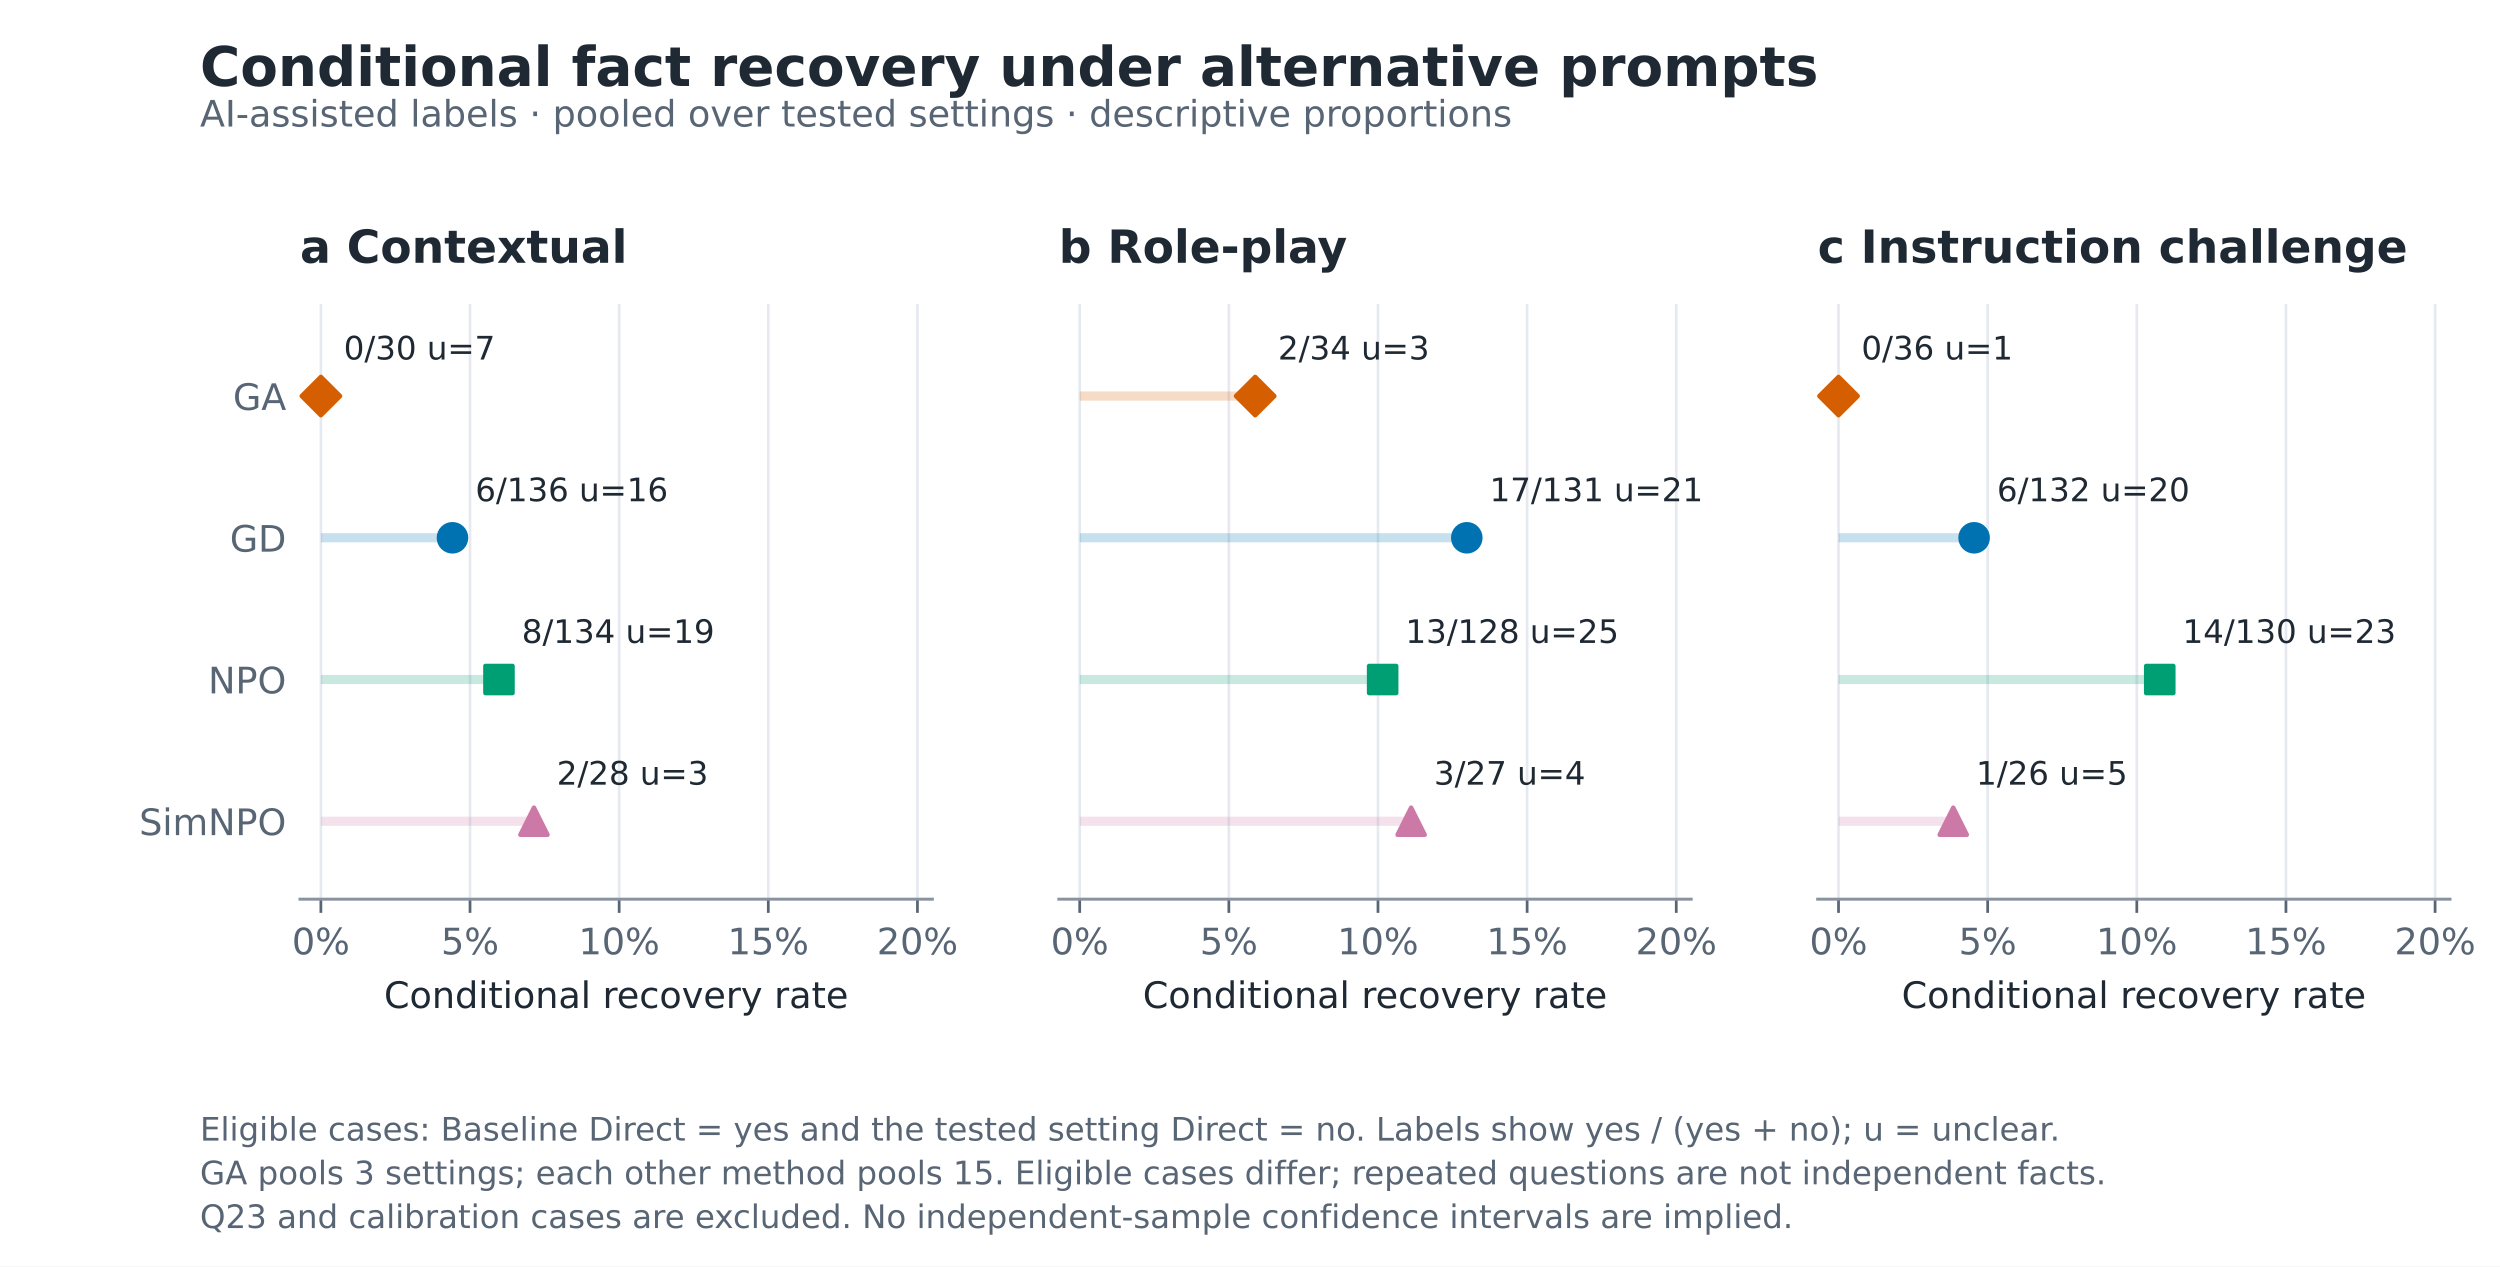
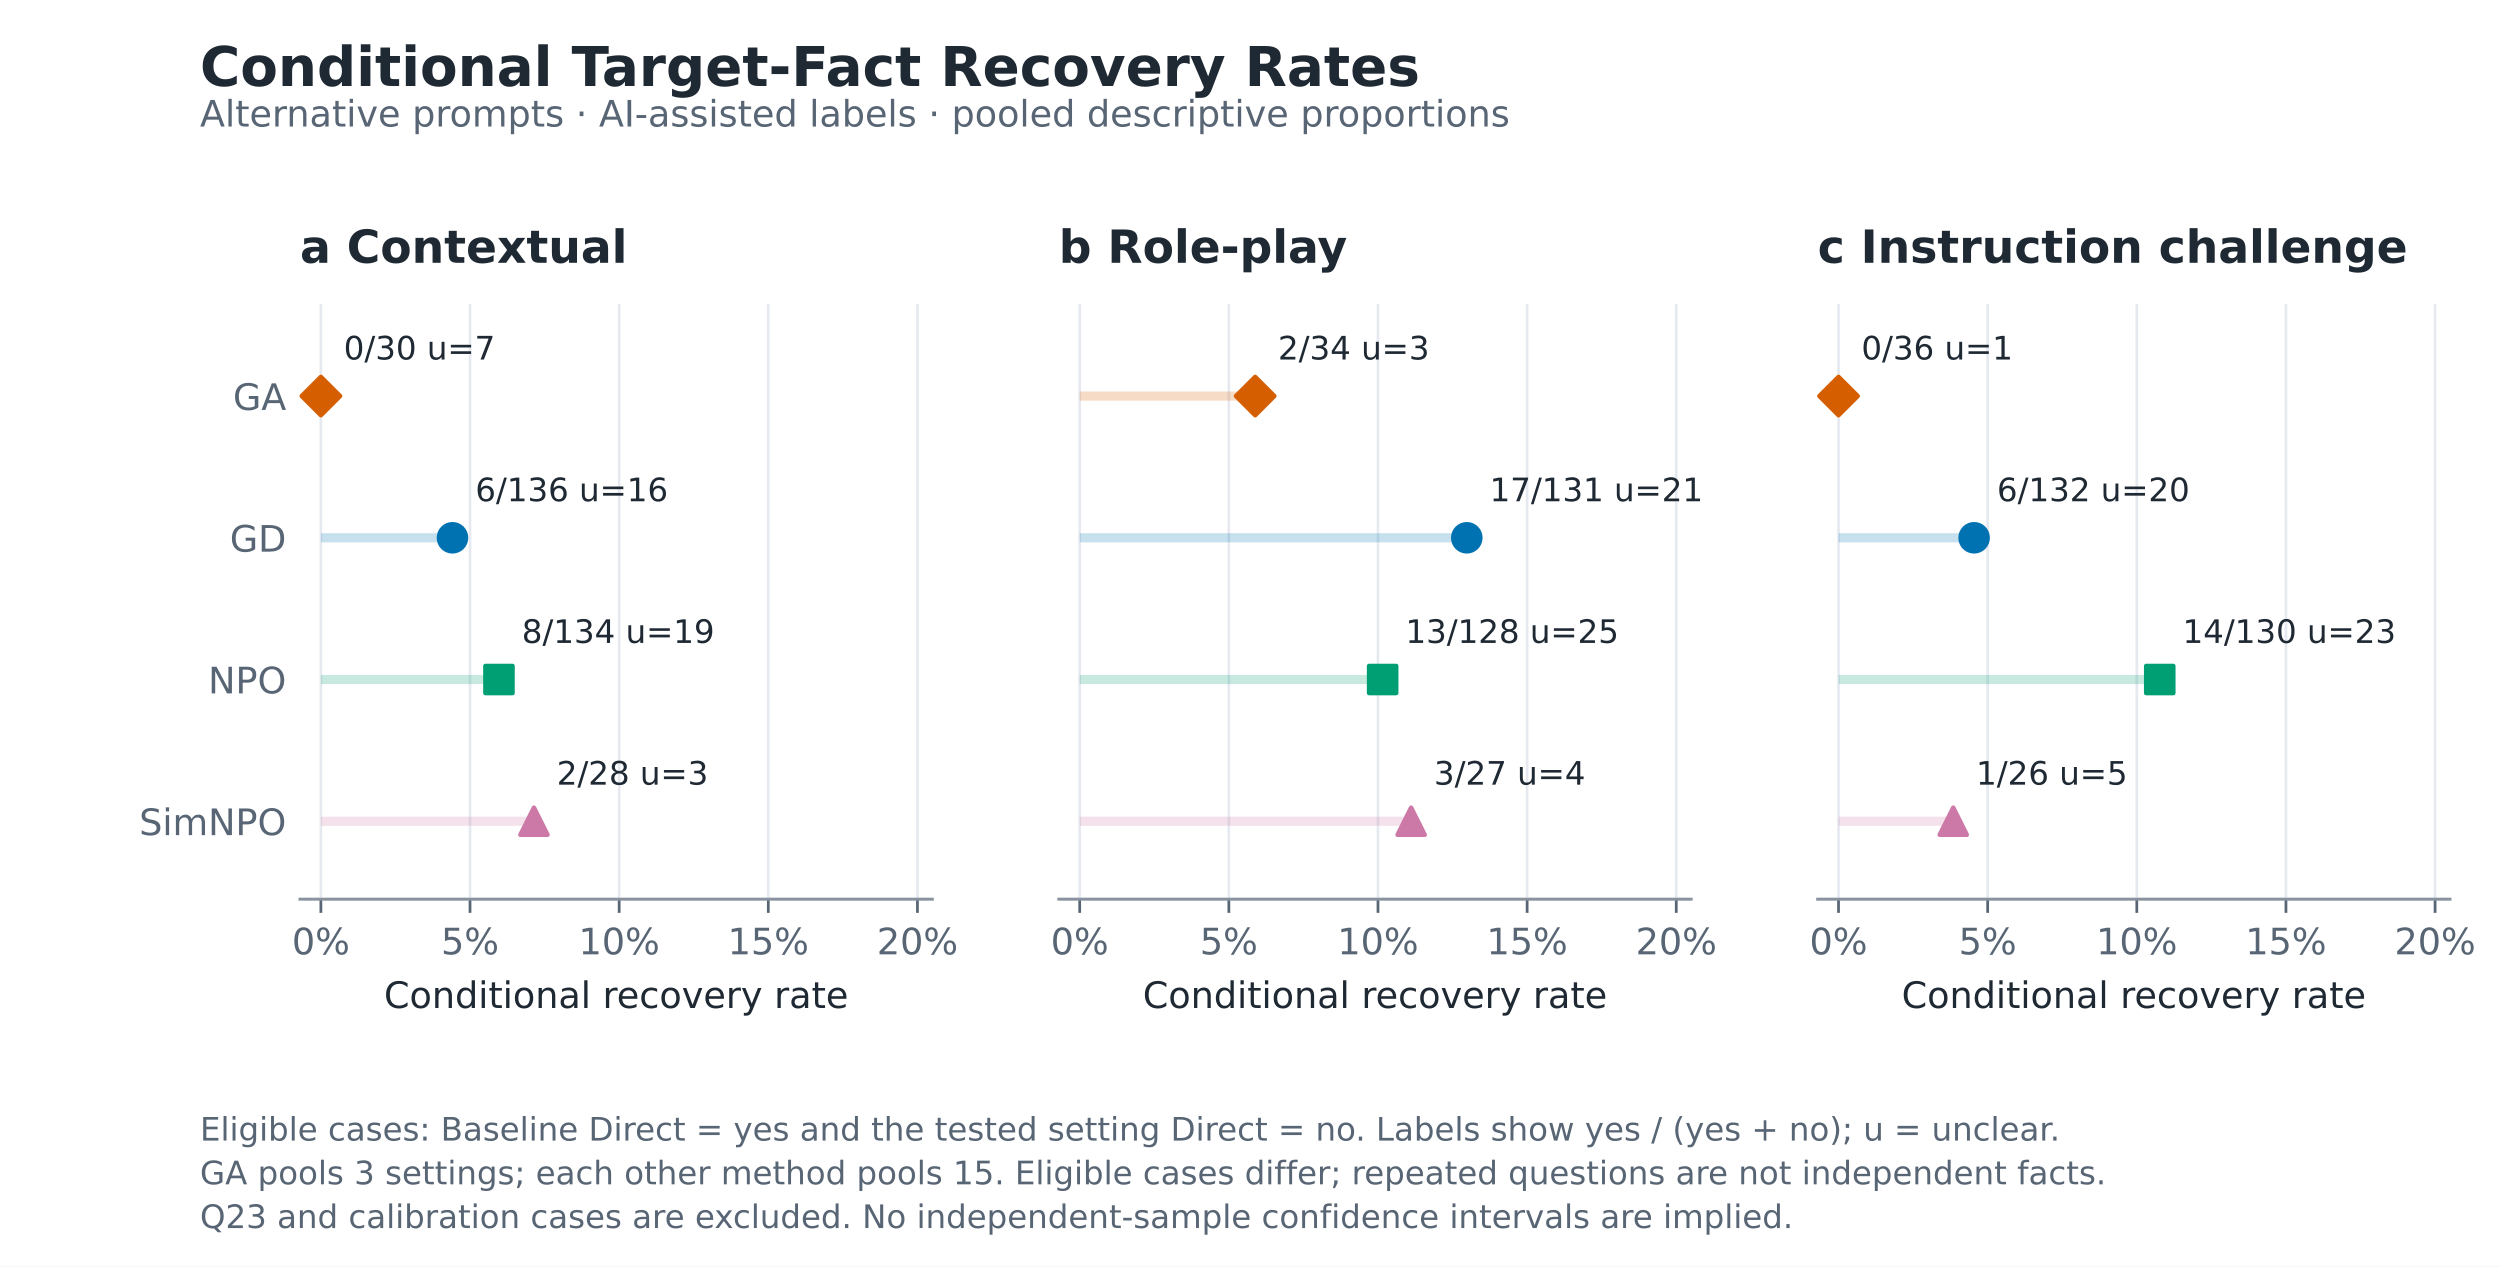
<svg xmlns="http://www.w3.org/2000/svg" xmlns:xlink="http://www.w3.org/1999/xlink" width="547.2pt" height="277.2pt" viewBox="0 0 547.2 277.2" version="1.1">
  <defs>
    <style type="text/css">*{stroke-linejoin: round; stroke-linecap: butt}</style>
  </defs>
  <g id="figure_1">
    <g id="patch_1">
      <path d="M 0 277.2  L 547.2 277.2  L 547.2 0  L 0 0  z " style="fill: #ffffff" />
    </g>
    <g id="axes_1">
      <g id="patch_2">
        <path d="M 65.664 196.812  L 204.073 196.812  L 204.073 66.528  L 65.664 66.528  z " style="fill: #ffffff" />
      </g>
      <g id="matplotlib.axis_1">
        <g id="xtick_1">
          <g id="line2d_1">
            <path d="M 70.234 196.812  L 70.234 66.528  " clip-path="url(#pe4323ef2e1)" style="fill: none; stroke: #e6eaf0; stroke-width: 0.6; stroke-linecap: square" />
          </g>
          <g id="line2d_2">
            <defs>
              <path id="mef7b6c3404" d="M 0 0  L 0 3  " style="stroke: #586574; stroke-width: 0.6" />
            </defs>
            <g>
              <use xlink:href="#mef7b6c3404" x="70.234" y="196.812" style="fill: #586574; stroke: #586574; stroke-width: 0.6" />
            </g>
          </g>
          <g id="text_1">
            <text style="font-size: 8px; font-family: 'DejaVu Sans'; text-anchor: middle; fill: #586574" x="70.234" y="208.891" transform="rotate(-0 70.23412 208.8907)">0%</text>
          </g>
        </g>
        <g id="xtick_2">
          <g id="line2d_3">
            <path d="M 102.878 196.812  L 102.878 66.528  " clip-path="url(#pe4323ef2e1)" style="fill: none; stroke: #e6eaf0; stroke-width: 0.6; stroke-linecap: square" />
          </g>
          <g id="line2d_4">
            <g>
              <use xlink:href="#mef7b6c3404" x="102.878" y="196.812" style="fill: #586574; stroke: #586574; stroke-width: 0.6" />
            </g>
          </g>
          <g id="text_2">
            <text style="font-size: 8px; font-family: 'DejaVu Sans'; text-anchor: middle; fill: #586574" x="102.878" y="208.891" transform="rotate(-0 102.8779 208.8907)">5%</text>
          </g>
        </g>
        <g id="xtick_3">
          <g id="line2d_5">
            <path d="M 135.522 196.812  L 135.522 66.528  " clip-path="url(#pe4323ef2e1)" style="fill: none; stroke: #e6eaf0; stroke-width: 0.6; stroke-linecap: square" />
          </g>
          <g id="line2d_6">
            <g>
              <use xlink:href="#mef7b6c3404" x="135.522" y="196.812" style="fill: #586574; stroke: #586574; stroke-width: 0.6" />
            </g>
          </g>
          <g id="text_3">
            <text style="font-size: 8px; font-family: 'DejaVu Sans'; text-anchor: middle; fill: #586574" x="135.522" y="208.891" transform="rotate(-0 135.5216 208.8907)">10%</text>
          </g>
        </g>
        <g id="xtick_4">
          <g id="line2d_7">
            <path d="M 168.165 196.812  L 168.165 66.528  " clip-path="url(#pe4323ef2e1)" style="fill: none; stroke: #e6eaf0; stroke-width: 0.6; stroke-linecap: square" />
          </g>
          <g id="line2d_8">
            <g>
              <use xlink:href="#mef7b6c3404" x="168.165" y="196.812" style="fill: #586574; stroke: #586574; stroke-width: 0.6" />
            </g>
          </g>
          <g id="text_4">
            <text style="font-size: 8px; font-family: 'DejaVu Sans'; text-anchor: middle; fill: #586574" x="168.165" y="208.891" transform="rotate(-0 168.1653 208.8907)">15%</text>
          </g>
        </g>
        <g id="xtick_5">
          <g id="line2d_9">
            <path d="M 200.809 196.812  L 200.809 66.528  " clip-path="url(#pe4323ef2e1)" style="fill: none; stroke: #e6eaf0; stroke-width: 0.6; stroke-linecap: square" />
          </g>
          <g id="line2d_10">
            <g>
              <use xlink:href="#mef7b6c3404" x="200.809" y="196.812" style="fill: #586574; stroke: #586574; stroke-width: 0.6" />
            </g>
          </g>
          <g id="text_5">
            <text style="font-size: 8px; font-family: 'DejaVu Sans'; text-anchor: middle; fill: #586574" x="200.809" y="208.891" transform="rotate(-0 200.809 208.8907)">20%</text>
          </g>
        </g>
        <g id="text_6">
          <text style="font-size: 8px; font-family: 'DejaVu Sans'; text-anchor: middle; fill: #1f2933" x="134.869" y="220.633" transform="rotate(-0 134.8687 220.6333)">Conditional recovery rate</text>
        </g>
      </g>
      <g id="matplotlib.axis_2">
        <g id="ytick_1">
          <g id="line2d_11" />
          <g id="text_7">
            <text style="font-size: 8px; font-family: 'DejaVu Sans'; text-anchor: end; fill: #586574" x="62.664" y="89.73" transform="rotate(-0 62.664 89.73037)">GA</text>
          </g>
        </g>
        <g id="ytick_2">
          <g id="line2d_12" />
          <g id="text_8">
            <text style="font-size: 8px; font-family: 'DejaVu Sans'; text-anchor: end; fill: #586574" x="62.664" y="120.75" transform="rotate(-0 62.664 120.7504)">GD</text>
          </g>
        </g>
        <g id="ytick_3">
          <g id="line2d_13" />
          <g id="text_9">
            <text style="font-size: 8px; font-family: 'DejaVu Sans'; text-anchor: end; fill: #586574" x="62.664" y="151.77" transform="rotate(-0 62.664 151.7704)">NPO</text>
          </g>
        </g>
        <g id="ytick_4">
          <g id="line2d_14" />
          <g id="text_10">
            <text style="font-size: 8px; font-family: 'DejaVu Sans'; text-anchor: end; fill: #586574" x="62.664" y="182.79" transform="rotate(-0 62.664 182.7904)">SimNPO</text>
          </g>
        </g>
      </g>
      <g id="LineCollection_1">
        <path d="M 70.234 86.691  L 70.234 86.691  " clip-path="url(#pe4323ef2e1)" style="fill: none; stroke: #d55e00; stroke-opacity: 0.22; stroke-width: 2" />
      </g>
      <g id="LineCollection_2">
        <path d="M 70.234 117.711  L 99.037 117.711  " clip-path="url(#pe4323ef2e1)" style="fill: none; stroke: #0072b2; stroke-opacity: 0.22; stroke-width: 2" />
      </g>
      <g id="LineCollection_3">
        <path d="M 70.234 148.731  L 109.212 148.731  " clip-path="url(#pe4323ef2e1)" style="fill: none; stroke: #009e73; stroke-opacity: 0.22; stroke-width: 2" />
      </g>
      <g id="LineCollection_4">
        <path d="M 70.234 179.751  L 116.868 179.751  " clip-path="url(#pe4323ef2e1)" style="fill: none; stroke: #cc79a7; stroke-opacity: 0.22; stroke-width: 2" />
      </g>
      <g id="patch_3">
        <path d="M 65.664 196.812  L 204.073 196.812  " style="fill: none; stroke: #89939f; stroke-width: 0.65; stroke-linejoin: miter; stroke-linecap: square" />
      </g>
      <g id="text_11">
        <text style="font-size: 7.1px; font-family: 'DejaVu Sans'; text-anchor: start; fill: #1f2933" x="75.234" y="78.691" transform="rotate(-0 75.23412 78.691)">0/30   u=7</text>
      </g>
      <g id="text_12">
        <text style="font-size: 7.1px; font-family: 'DejaVu Sans'; text-anchor: start; fill: #1f2933" x="104.037" y="109.711" transform="rotate(-0 104.0374 109.711)">6/136   u=16</text>
      </g>
      <g id="text_13">
        <text style="font-size: 7.1px; font-family: 'DejaVu Sans'; text-anchor: start; fill: #1f2933" x="114.212" y="140.731" transform="rotate(-0 114.2117 140.731)">8/134   u=19</text>
      </g>
      <g id="text_14">
        <text style="font-size: 7.1px; font-family: 'DejaVu Sans'; text-anchor: start; fill: #1f2933" x="121.868" y="171.751" transform="rotate(-0 121.868 171.751)">2/28   u=3</text>
      </g>
      <g id="text_15">
        <text style="font-weight: 700; font-size: 10px; font-family: 'DejaVu Sans'; text-anchor: start; fill: #1f2933" x="65.664" y="57.528" transform="rotate(-0 65.664 57.528)">a  Contextual</text>
      </g>
      <g id="PathCollection_1">
        <defs>
          <path id="m43a0c1c56f" d="M 0 4.183  L 4.183 0  L 0 -4.183  L -4.183 0  z " style="stroke: #d55e00" />
        </defs>
        <g>
          <use xlink:href="#m43a0c1c56f" x="70.234" y="86.691" style="fill: #d55e00; stroke: #d55e00" />
        </g>
      </g>
      <g id="PathCollection_2">
        <defs>
          <path id="m7cc5f423e3" d="M 0 2.958  C 0.784 2.958 1.537 2.646 2.092 2.092  C 2.646 1.537 2.958 0.784 2.958 0  C 2.958 -0.784 2.646 -1.537 2.092 -2.092  C 1.537 -2.646 0.784 -2.958 0 -2.958  C -0.784 -2.958 -1.537 -2.646 -2.092 -2.092  C -2.646 -1.537 -2.958 -0.784 -2.958 0  C -2.958 0.784 -2.646 1.537 -2.092 2.092  C -1.537 2.646 -0.784 2.958 0 2.958  z " style="stroke: #0072b2" />
        </defs>
        <g>
          <use xlink:href="#m7cc5f423e3" x="99.037" y="117.711" style="fill: #0072b2; stroke: #0072b2" />
        </g>
      </g>
      <g id="PathCollection_3">
        <defs>
          <path id="m546a9a1e6c" d="M -2.958 2.958  L 2.958 2.958  L 2.958 -2.958  L -2.958 -2.958  z " style="stroke: #009e73" />
        </defs>
        <g>
          <use xlink:href="#m546a9a1e6c" x="109.212" y="148.731" style="fill: #009e73; stroke: #009e73" />
        </g>
      </g>
      <g id="PathCollection_4">
        <defs>
          <path id="m5d68a378ea" d="M 0 -2.958  L -2.958 2.958  L 2.958 2.958  z " style="stroke: #cc79a7" />
        </defs>
        <g>
          <use xlink:href="#m5d68a378ea" x="116.868" y="179.751" style="fill: #cc79a7; stroke: #cc79a7" />
        </g>
      </g>
    </g>
    <g id="axes_2">
      <g id="patch_4">
        <path d="M 231.755 196.812  L 370.165 196.812  L 370.165 66.528  L 231.755 66.528  z " style="fill: #ffffff" />
      </g>
      <g id="matplotlib.axis_3">
        <g id="xtick_6">
          <g id="line2d_15">
            <path d="M 236.325 196.812  L 236.325 66.528  " clip-path="url(#pa2cd938c47)" style="fill: none; stroke: #e6eaf0; stroke-width: 0.6; stroke-linecap: square" />
          </g>
          <g id="line2d_16">
            <g>
              <use xlink:href="#mef7b6c3404" x="236.325" y="196.812" style="fill: #586574; stroke: #586574; stroke-width: 0.6" />
            </g>
          </g>
          <g id="text_16">
            <text style="font-size: 8px; font-family: 'DejaVu Sans'; text-anchor: middle; fill: #586574" x="236.325" y="208.891" transform="rotate(-0 236.3254 208.8907)">0%</text>
          </g>
        </g>
        <g id="xtick_7">
          <g id="line2d_17">
            <path d="M 268.969 196.812  L 268.969 66.528  " clip-path="url(#pa2cd938c47)" style="fill: none; stroke: #e6eaf0; stroke-width: 0.6; stroke-linecap: square" />
          </g>
          <g id="line2d_18">
            <g>
              <use xlink:href="#mef7b6c3404" x="268.969" y="196.812" style="fill: #586574; stroke: #586574; stroke-width: 0.6" />
            </g>
          </g>
          <g id="text_17">
            <text style="font-size: 8px; font-family: 'DejaVu Sans'; text-anchor: middle; fill: #586574" x="268.969" y="208.891" transform="rotate(-0 268.9691 208.8907)">5%</text>
          </g>
        </g>
        <g id="xtick_8">
          <g id="line2d_19">
            <path d="M 301.613 196.812  L 301.613 66.528  " clip-path="url(#pa2cd938c47)" style="fill: none; stroke: #e6eaf0; stroke-width: 0.6; stroke-linecap: square" />
          </g>
          <g id="line2d_20">
            <g>
              <use xlink:href="#mef7b6c3404" x="301.613" y="196.812" style="fill: #586574; stroke: #586574; stroke-width: 0.6" />
            </g>
          </g>
          <g id="text_18">
            <text style="font-size: 8px; font-family: 'DejaVu Sans'; text-anchor: middle; fill: #586574" x="301.613" y="208.891" transform="rotate(-0 301.6129 208.8907)">10%</text>
          </g>
        </g>
        <g id="xtick_9">
          <g id="line2d_21">
            <path d="M 334.257 196.812  L 334.257 66.528  " clip-path="url(#pa2cd938c47)" style="fill: none; stroke: #e6eaf0; stroke-width: 0.6; stroke-linecap: square" />
          </g>
          <g id="line2d_22">
            <g>
              <use xlink:href="#mef7b6c3404" x="334.257" y="196.812" style="fill: #586574; stroke: #586574; stroke-width: 0.6" />
            </g>
          </g>
          <g id="text_19">
            <text style="font-size: 8px; font-family: 'DejaVu Sans'; text-anchor: middle; fill: #586574" x="334.257" y="208.891" transform="rotate(-0 334.2566 208.8907)">15%</text>
          </g>
        </g>
        <g id="xtick_10">
          <g id="line2d_23">
            <path d="M 366.9 196.812  L 366.9 66.528  " clip-path="url(#pa2cd938c47)" style="fill: none; stroke: #e6eaf0; stroke-width: 0.6; stroke-linecap: square" />
          </g>
          <g id="line2d_24">
            <g>
              <use xlink:href="#mef7b6c3404" x="366.9" y="196.812" style="fill: #586574; stroke: #586574; stroke-width: 0.6" />
            </g>
          </g>
          <g id="text_20">
            <text style="font-size: 8px; font-family: 'DejaVu Sans'; text-anchor: middle; fill: #586574" x="366.9" y="208.891" transform="rotate(-0 366.9003 208.8907)">20%</text>
          </g>
        </g>
        <g id="text_21">
          <text style="font-size: 8px; font-family: 'DejaVu Sans'; text-anchor: middle; fill: #1f2933" x="300.96" y="220.633" transform="rotate(-0 300.96 220.6333)">Conditional recovery rate</text>
        </g>
      </g>
      <g id="matplotlib.axis_4">
        <g id="ytick_5">
          <g id="line2d_25" />
        </g>
        <g id="ytick_6">
          <g id="line2d_26" />
        </g>
        <g id="ytick_7">
          <g id="line2d_27" />
        </g>
        <g id="ytick_8">
          <g id="line2d_28" />
        </g>
      </g>
      <g id="LineCollection_5">
        <path d="M 236.325 86.691  L 274.73 86.691  " clip-path="url(#pa2cd938c47)" style="fill: none; stroke: #d55e00; stroke-opacity: 0.22; stroke-width: 2" />
      </g>
      <g id="LineCollection_6">
        <path d="M 236.325 117.711  L 321.05 117.711  " clip-path="url(#pa2cd938c47)" style="fill: none; stroke: #0072b2; stroke-opacity: 0.22; stroke-width: 2" />
      </g>
      <g id="LineCollection_7">
        <path d="M 236.325 148.731  L 302.633 148.731  " clip-path="url(#pa2cd938c47)" style="fill: none; stroke: #009e73; stroke-opacity: 0.22; stroke-width: 2" />
      </g>
      <g id="LineCollection_8">
        <path d="M 236.325 179.751  L 308.867 179.751  " clip-path="url(#pa2cd938c47)" style="fill: none; stroke: #cc79a7; stroke-opacity: 0.22; stroke-width: 2" />
      </g>
      <g id="patch_5">
        <path d="M 231.755 196.812  L 370.165 196.812  " style="fill: none; stroke: #89939f; stroke-width: 0.65; stroke-linejoin: miter; stroke-linecap: square" />
      </g>
      <g id="text_22">
        <text style="font-size: 7.1px; font-family: 'DejaVu Sans'; text-anchor: start; fill: #1f2933" x="279.73" y="78.691" transform="rotate(-0 279.7298 78.691)">2/34   u=3</text>
      </g>
      <g id="text_23">
        <text style="font-size: 7.1px; font-family: 'DejaVu Sans'; text-anchor: start; fill: #1f2933" x="326.05" y="109.711" transform="rotate(-0 326.0496 109.711)">17/131   u=21</text>
      </g>
      <g id="text_24">
        <text style="font-size: 7.1px; font-family: 'DejaVu Sans'; text-anchor: start; fill: #1f2933" x="307.633" y="140.731" transform="rotate(-0 307.633 140.731)">13/128   u=25</text>
      </g>
      <g id="text_25">
        <text style="font-size: 7.1px; font-family: 'DejaVu Sans'; text-anchor: start; fill: #1f2933" x="313.867" y="171.751" transform="rotate(-0 313.867 171.751)">3/27   u=4</text>
      </g>
      <g id="text_26">
        <text style="font-weight: 700; font-size: 10px; font-family: 'DejaVu Sans'; text-anchor: start; fill: #1f2933" x="231.755" y="57.528" transform="rotate(-0 231.7553 57.528)">b  Role-play</text>
      </g>
      <g id="PathCollection_5">
        <g>
          <use xlink:href="#m43a0c1c56f" x="274.73" y="86.691" style="fill: #d55e00; stroke: #d55e00" />
        </g>
      </g>
      <g id="PathCollection_6">
        <g>
          <use xlink:href="#m7cc5f423e3" x="321.05" y="117.711" style="fill: #0072b2; stroke: #0072b2" />
        </g>
      </g>
      <g id="PathCollection_7">
        <g>
          <use xlink:href="#m546a9a1e6c" x="302.633" y="148.731" style="fill: #009e73; stroke: #009e73" />
        </g>
      </g>
      <g id="PathCollection_8">
        <g>
          <use xlink:href="#m5d68a378ea" x="308.867" y="179.751" style="fill: #cc79a7; stroke: #cc79a7" />
        </g>
      </g>
    </g>
    <g id="axes_3">
      <g id="patch_6">
        <path d="M 397.847 196.812  L 536.256 196.812  L 536.256 66.528  L 397.847 66.528  z " style="fill: #ffffff" />
      </g>
      <g id="matplotlib.axis_5">
        <g id="xtick_11">
          <g id="line2d_29">
            <path d="M 402.417 196.812  L 402.417 66.528  " clip-path="url(#p4b6f699945)" style="fill: none; stroke: #e6eaf0; stroke-width: 0.6; stroke-linecap: square" />
          </g>
          <g id="line2d_30">
            <g>
              <use xlink:href="#mef7b6c3404" x="402.417" y="196.812" style="fill: #586574; stroke: #586574; stroke-width: 0.6" />
            </g>
          </g>
          <g id="text_27">
            <text style="font-size: 8px; font-family: 'DejaVu Sans'; text-anchor: middle; fill: #586574" x="402.417" y="208.891" transform="rotate(-0 402.4167 208.8907)">0%</text>
          </g>
        </g>
        <g id="xtick_12">
          <g id="line2d_31">
            <path d="M 435.06 196.812  L 435.06 66.528  " clip-path="url(#p4b6f699945)" style="fill: none; stroke: #e6eaf0; stroke-width: 0.6; stroke-linecap: square" />
          </g>
          <g id="line2d_32">
            <g>
              <use xlink:href="#mef7b6c3404" x="435.06" y="196.812" style="fill: #586574; stroke: #586574; stroke-width: 0.6" />
            </g>
          </g>
          <g id="text_28">
            <text style="font-size: 8px; font-family: 'DejaVu Sans'; text-anchor: middle; fill: #586574" x="435.06" y="208.891" transform="rotate(-0 435.0604 208.8907)">5%</text>
          </g>
        </g>
        <g id="xtick_13">
          <g id="line2d_33">
            <path d="M 467.704 196.812  L 467.704 66.528  " clip-path="url(#p4b6f699945)" style="fill: none; stroke: #e6eaf0; stroke-width: 0.6; stroke-linecap: square" />
          </g>
          <g id="line2d_34">
            <g>
              <use xlink:href="#mef7b6c3404" x="467.704" y="196.812" style="fill: #586574; stroke: #586574; stroke-width: 0.6" />
            </g>
          </g>
          <g id="text_29">
            <text style="font-size: 8px; font-family: 'DejaVu Sans'; text-anchor: middle; fill: #586574" x="467.704" y="208.891" transform="rotate(-0 467.7042 208.8907)">10%</text>
          </g>
        </g>
        <g id="xtick_14">
          <g id="line2d_35">
            <path d="M 500.348 196.812  L 500.348 66.528  " clip-path="url(#p4b6f699945)" style="fill: none; stroke: #e6eaf0; stroke-width: 0.6; stroke-linecap: square" />
          </g>
          <g id="line2d_36">
            <g>
              <use xlink:href="#mef7b6c3404" x="500.348" y="196.812" style="fill: #586574; stroke: #586574; stroke-width: 0.6" />
            </g>
          </g>
          <g id="text_30">
            <text style="font-size: 8px; font-family: 'DejaVu Sans'; text-anchor: middle; fill: #586574" x="500.348" y="208.891" transform="rotate(-0 500.3479 208.8907)">15%</text>
          </g>
        </g>
        <g id="xtick_15">
          <g id="line2d_37">
            <path d="M 532.992 196.812  L 532.992 66.528  " clip-path="url(#p4b6f699945)" style="fill: none; stroke: #e6eaf0; stroke-width: 0.6; stroke-linecap: square" />
          </g>
          <g id="line2d_38">
            <g>
              <use xlink:href="#mef7b6c3404" x="532.992" y="196.812" style="fill: #586574; stroke: #586574; stroke-width: 0.6" />
            </g>
          </g>
          <g id="text_31">
            <text style="font-size: 8px; font-family: 'DejaVu Sans'; text-anchor: middle; fill: #586574" x="532.992" y="208.891" transform="rotate(-0 532.9916 208.8907)">20%</text>
          </g>
        </g>
        <g id="text_32">
          <text style="font-size: 8px; font-family: 'DejaVu Sans'; text-anchor: middle; fill: #1f2933" x="467.051" y="220.633" transform="rotate(-0 467.0513 220.6333)">Conditional recovery rate</text>
        </g>
      </g>
      <g id="matplotlib.axis_6">
        <g id="ytick_9">
          <g id="line2d_39" />
        </g>
        <g id="ytick_10">
          <g id="line2d_40" />
        </g>
        <g id="ytick_11">
          <g id="line2d_41" />
        </g>
        <g id="ytick_12">
          <g id="line2d_42" />
        </g>
      </g>
      <g id="LineCollection_9">
        <path d="M 402.417 86.691  L 402.417 86.691  " clip-path="url(#p4b6f699945)" style="fill: none; stroke: #d55e00; stroke-opacity: 0.22; stroke-width: 2" />
      </g>
      <g id="LineCollection_10">
        <path d="M 402.417 117.711  L 432.093 117.711  " clip-path="url(#p4b6f699945)" style="fill: none; stroke: #0072b2; stroke-opacity: 0.22; stroke-width: 2" />
      </g>
      <g id="LineCollection_11">
        <path d="M 402.417 148.731  L 472.726 148.731  " clip-path="url(#p4b6f699945)" style="fill: none; stroke: #009e73; stroke-opacity: 0.22; stroke-width: 2" />
      </g>
      <g id="LineCollection_12">
        <path d="M 402.417 179.751  L 427.527 179.751  " clip-path="url(#p4b6f699945)" style="fill: none; stroke: #cc79a7; stroke-opacity: 0.22; stroke-width: 2" />
      </g>
      <g id="patch_7">
        <path d="M 397.847 196.812  L 536.256 196.812  " style="fill: none; stroke: #89939f; stroke-width: 0.65; stroke-linejoin: miter; stroke-linecap: square" />
      </g>
      <g id="text_33">
        <text style="font-size: 7.1px; font-family: 'DejaVu Sans'; text-anchor: start; fill: #1f2933" x="407.417" y="78.691" transform="rotate(-0 407.4167 78.691)">0/36   u=1</text>
      </g>
      <g id="text_34">
        <text style="font-size: 7.1px; font-family: 'DejaVu Sans'; text-anchor: start; fill: #1f2933" x="437.093" y="109.711" transform="rotate(-0 437.0928 109.711)">6/132   u=20</text>
      </g>
      <g id="text_35">
        <text style="font-size: 7.1px; font-family: 'DejaVu Sans'; text-anchor: start; fill: #1f2933" x="477.726" y="140.731" transform="rotate(-0 477.7263 140.731)">14/130   u=23</text>
      </g>
      <g id="text_36">
        <text style="font-size: 7.1px; font-family: 'DejaVu Sans'; text-anchor: start; fill: #1f2933" x="432.527" y="171.751" transform="rotate(-0 432.5273 171.751)">1/26   u=5</text>
      </g>
      <g id="text_37">
        <text style="font-weight: 700; font-size: 10px; font-family: 'DejaVu Sans'; text-anchor: start; fill: #1f2933" x="397.847" y="57.528" transform="rotate(-0 397.8466 57.528)">c  Instruction challenge</text>
      </g>
      <g id="PathCollection_9">
        <g>
          <use xlink:href="#m43a0c1c56f" x="402.417" y="86.691" style="fill: #d55e00; stroke: #d55e00" />
        </g>
      </g>
      <g id="PathCollection_10">
        <g>
          <use xlink:href="#m7cc5f423e3" x="432.093" y="117.711" style="fill: #0072b2; stroke: #0072b2" />
        </g>
      </g>
      <g id="PathCollection_11">
        <g>
          <use xlink:href="#m546a9a1e6c" x="472.726" y="148.731" style="fill: #009e73; stroke: #009e73" />
        </g>
      </g>
      <g id="PathCollection_12">
        <g>
          <use xlink:href="#m5d68a378ea" x="427.527" y="179.751" style="fill: #cc79a7; stroke: #cc79a7" />
        </g>
      </g>
    </g>
    <g id="text_38">
-       <text style="font-weight: 700; font-size: 12px; font-family: 'DejaVu Sans'; text-anchor: start; fill: #1f2933" x="43.776" y="18.82" transform="rotate(-0 43.776 18.82013)">Conditional fact recovery under alternative prompts</text>
+       <text style="font-weight: 700; font-size: 12px; font-family: 'DejaVu Sans'; text-anchor: start; fill: #1f2933" x="43.776" y="18.82" transform="rotate(-0 43.776 18.82013)">Conditional Target-Fact Recovery Rates</text>
    </g>
    <g id="text_39">
-       <text style="font-size: 8px; font-family: 'DejaVu Sans'; text-anchor: start; fill: #586574" x="43.776" y="27.7" transform="rotate(-0 43.776 27.70035)">AI-assisted labels · pooled over tested settings · descriptive proportions</text>
+       <text style="font-size: 8px; font-family: 'DejaVu Sans'; text-anchor: start; fill: #586574" x="43.776" y="27.7" transform="rotate(-0 43.776 27.70035)">Alternative prompts · AI-assisted labels · pooled descriptive proportions</text>
    </g>
    <g id="text_40">
      <text style="font-size: 7.1px; font-family: 'DejaVu Sans'; fill: #586574" transform="translate(43.776 249.6556)">Eligible cases: Baseline Direct = yes and the tested setting Direct = no. Labels show yes / (yes + no); u = unclear.</text>
      <text style="font-size: 7.1px; font-family: 'DejaVu Sans'; fill: #586574" transform="translate(43.776 259.2245)">GA pools 3 settings; each other method pools 15. Eligible cases differ; repeated questions are not independent facts.</text>
      <text style="font-size: 7.1px; font-family: 'DejaVu Sans'; fill: #586574" transform="translate(43.776 268.7934)">Q23 and calibration cases are excluded. No independent-sample confidence intervals are implied.</text>
    </g>
  </g>
  <defs>
    <clipPath id="pe4323ef2e1">
      <rect x="65.664" y="66.528" width="138.409" height="130.284" />
    </clipPath>
    <clipPath id="pa2cd938c47">
      <rect x="231.755" y="66.528" width="138.409" height="130.284" />
    </clipPath>
    <clipPath id="p4b6f699945">
      <rect x="397.847" y="66.528" width="138.409" height="130.284" />
    </clipPath>
  </defs>
</svg>
